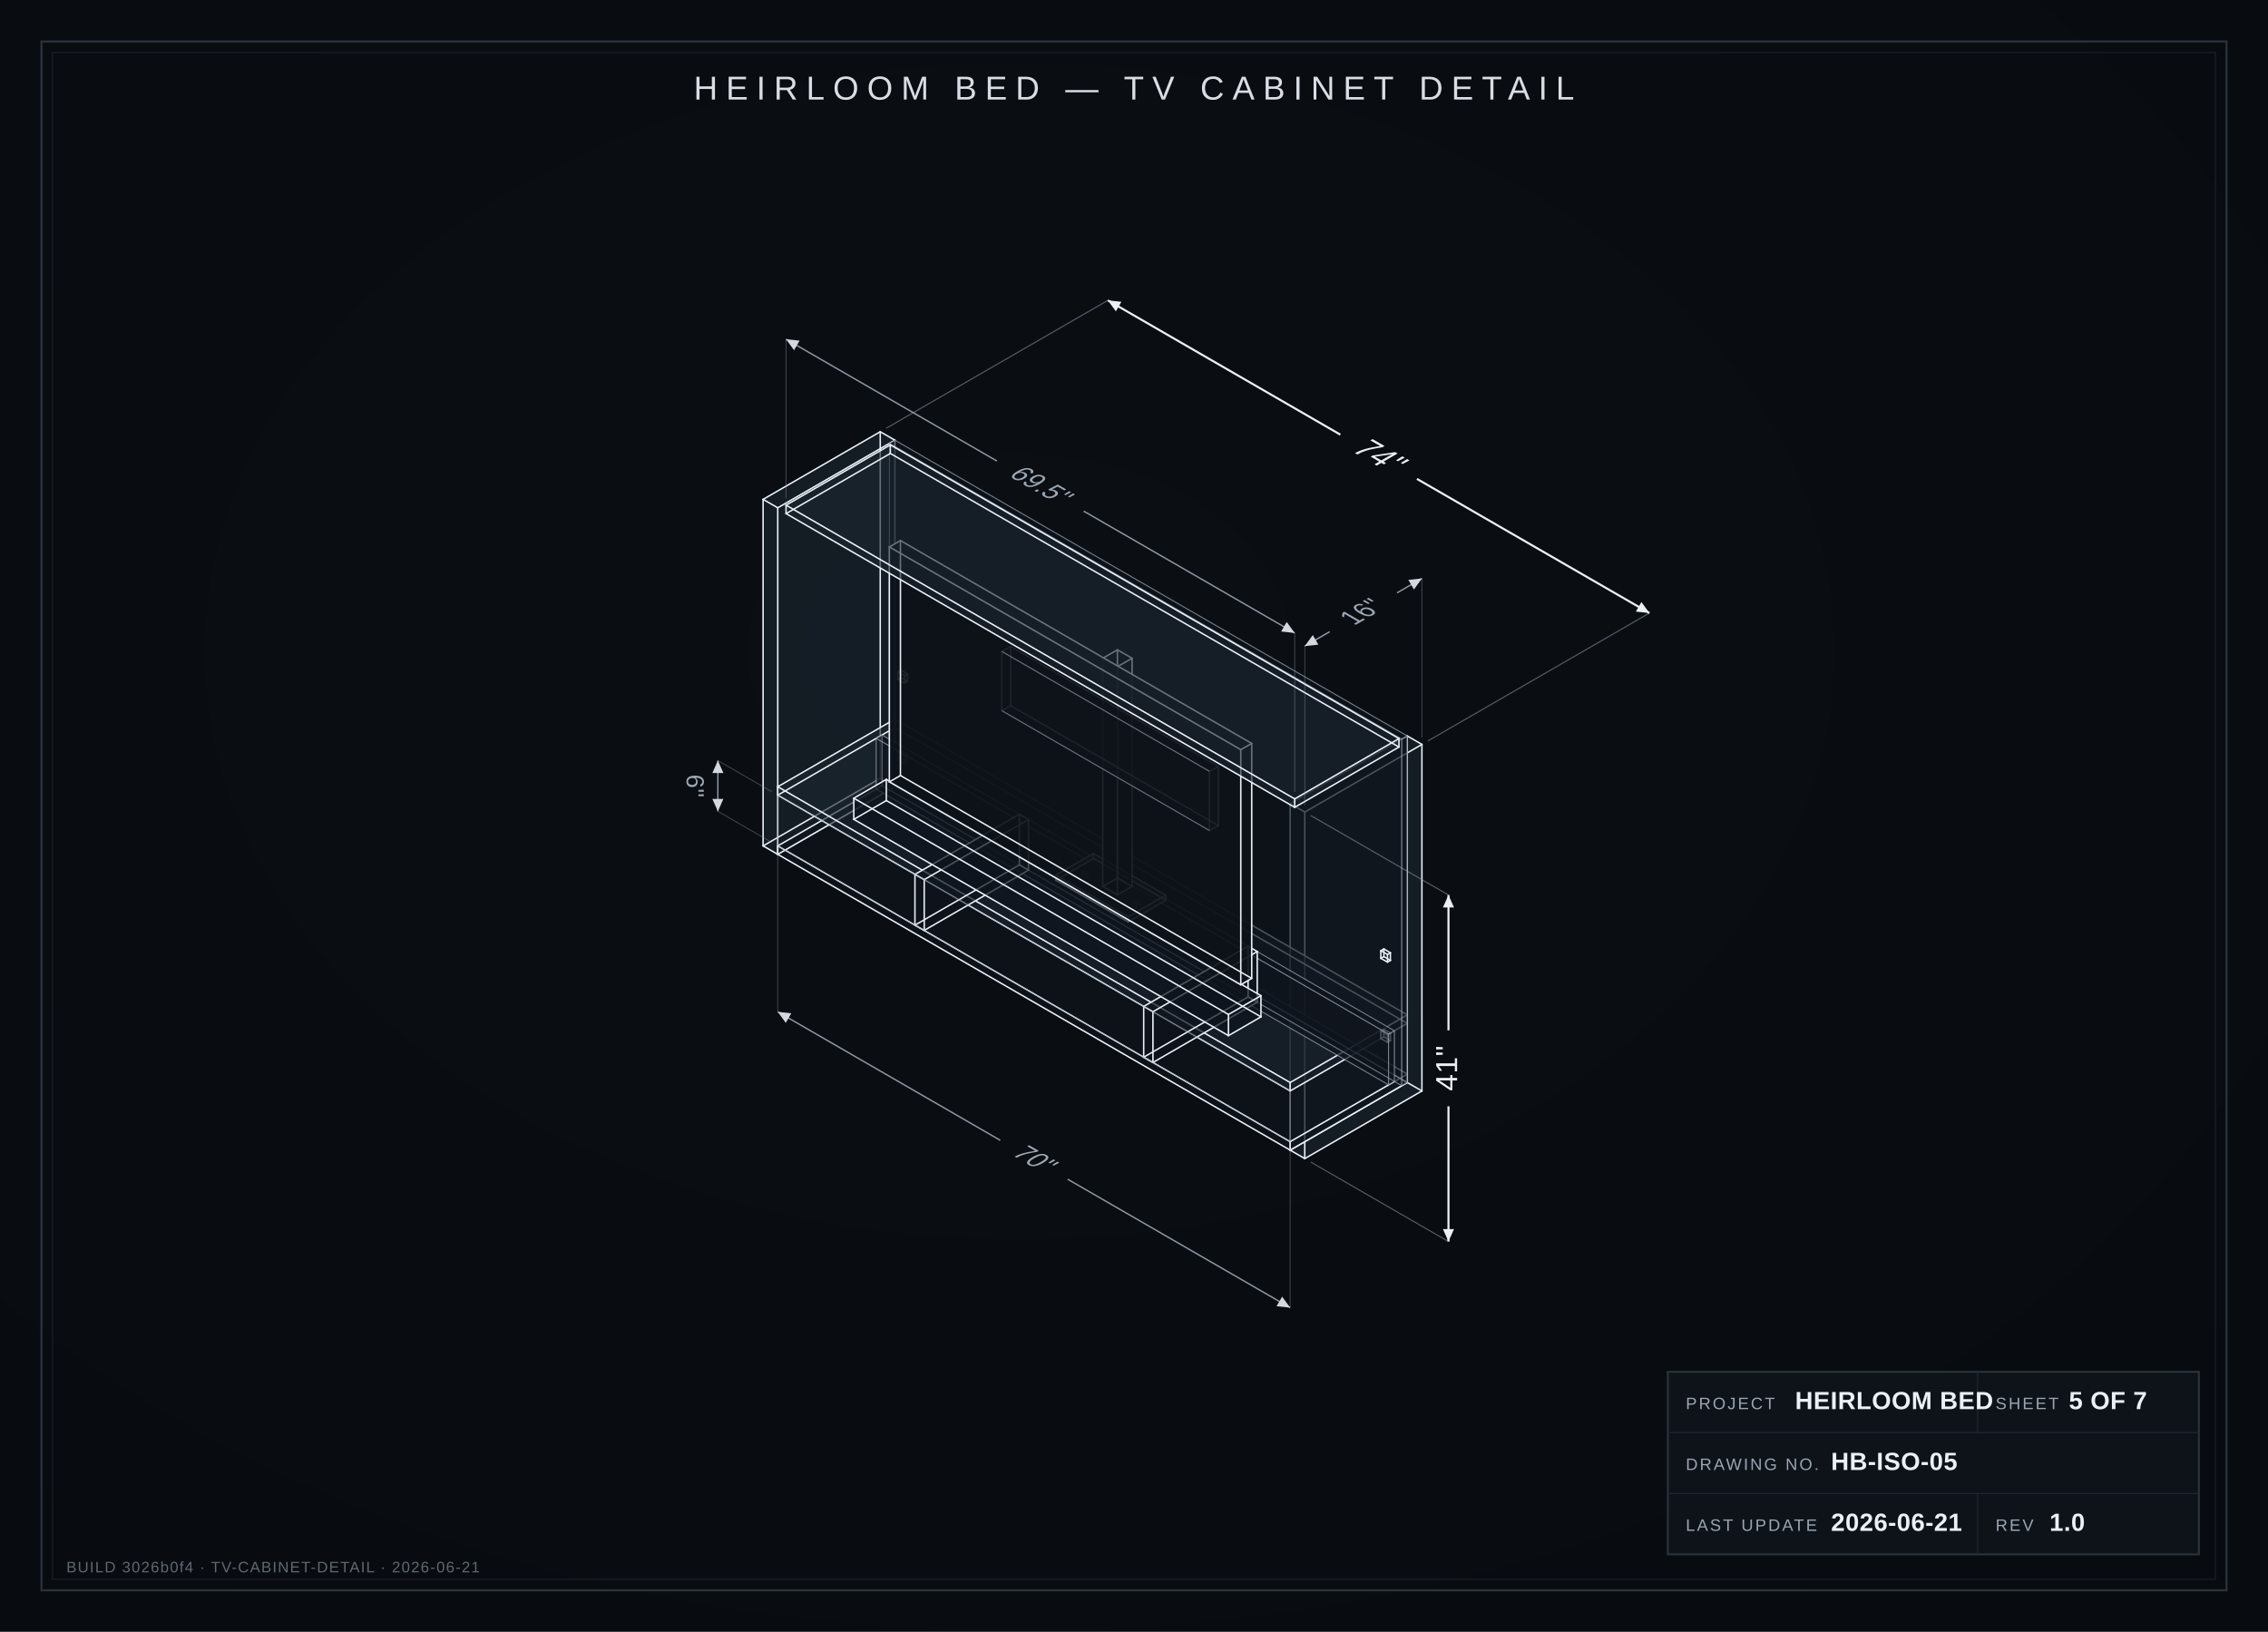
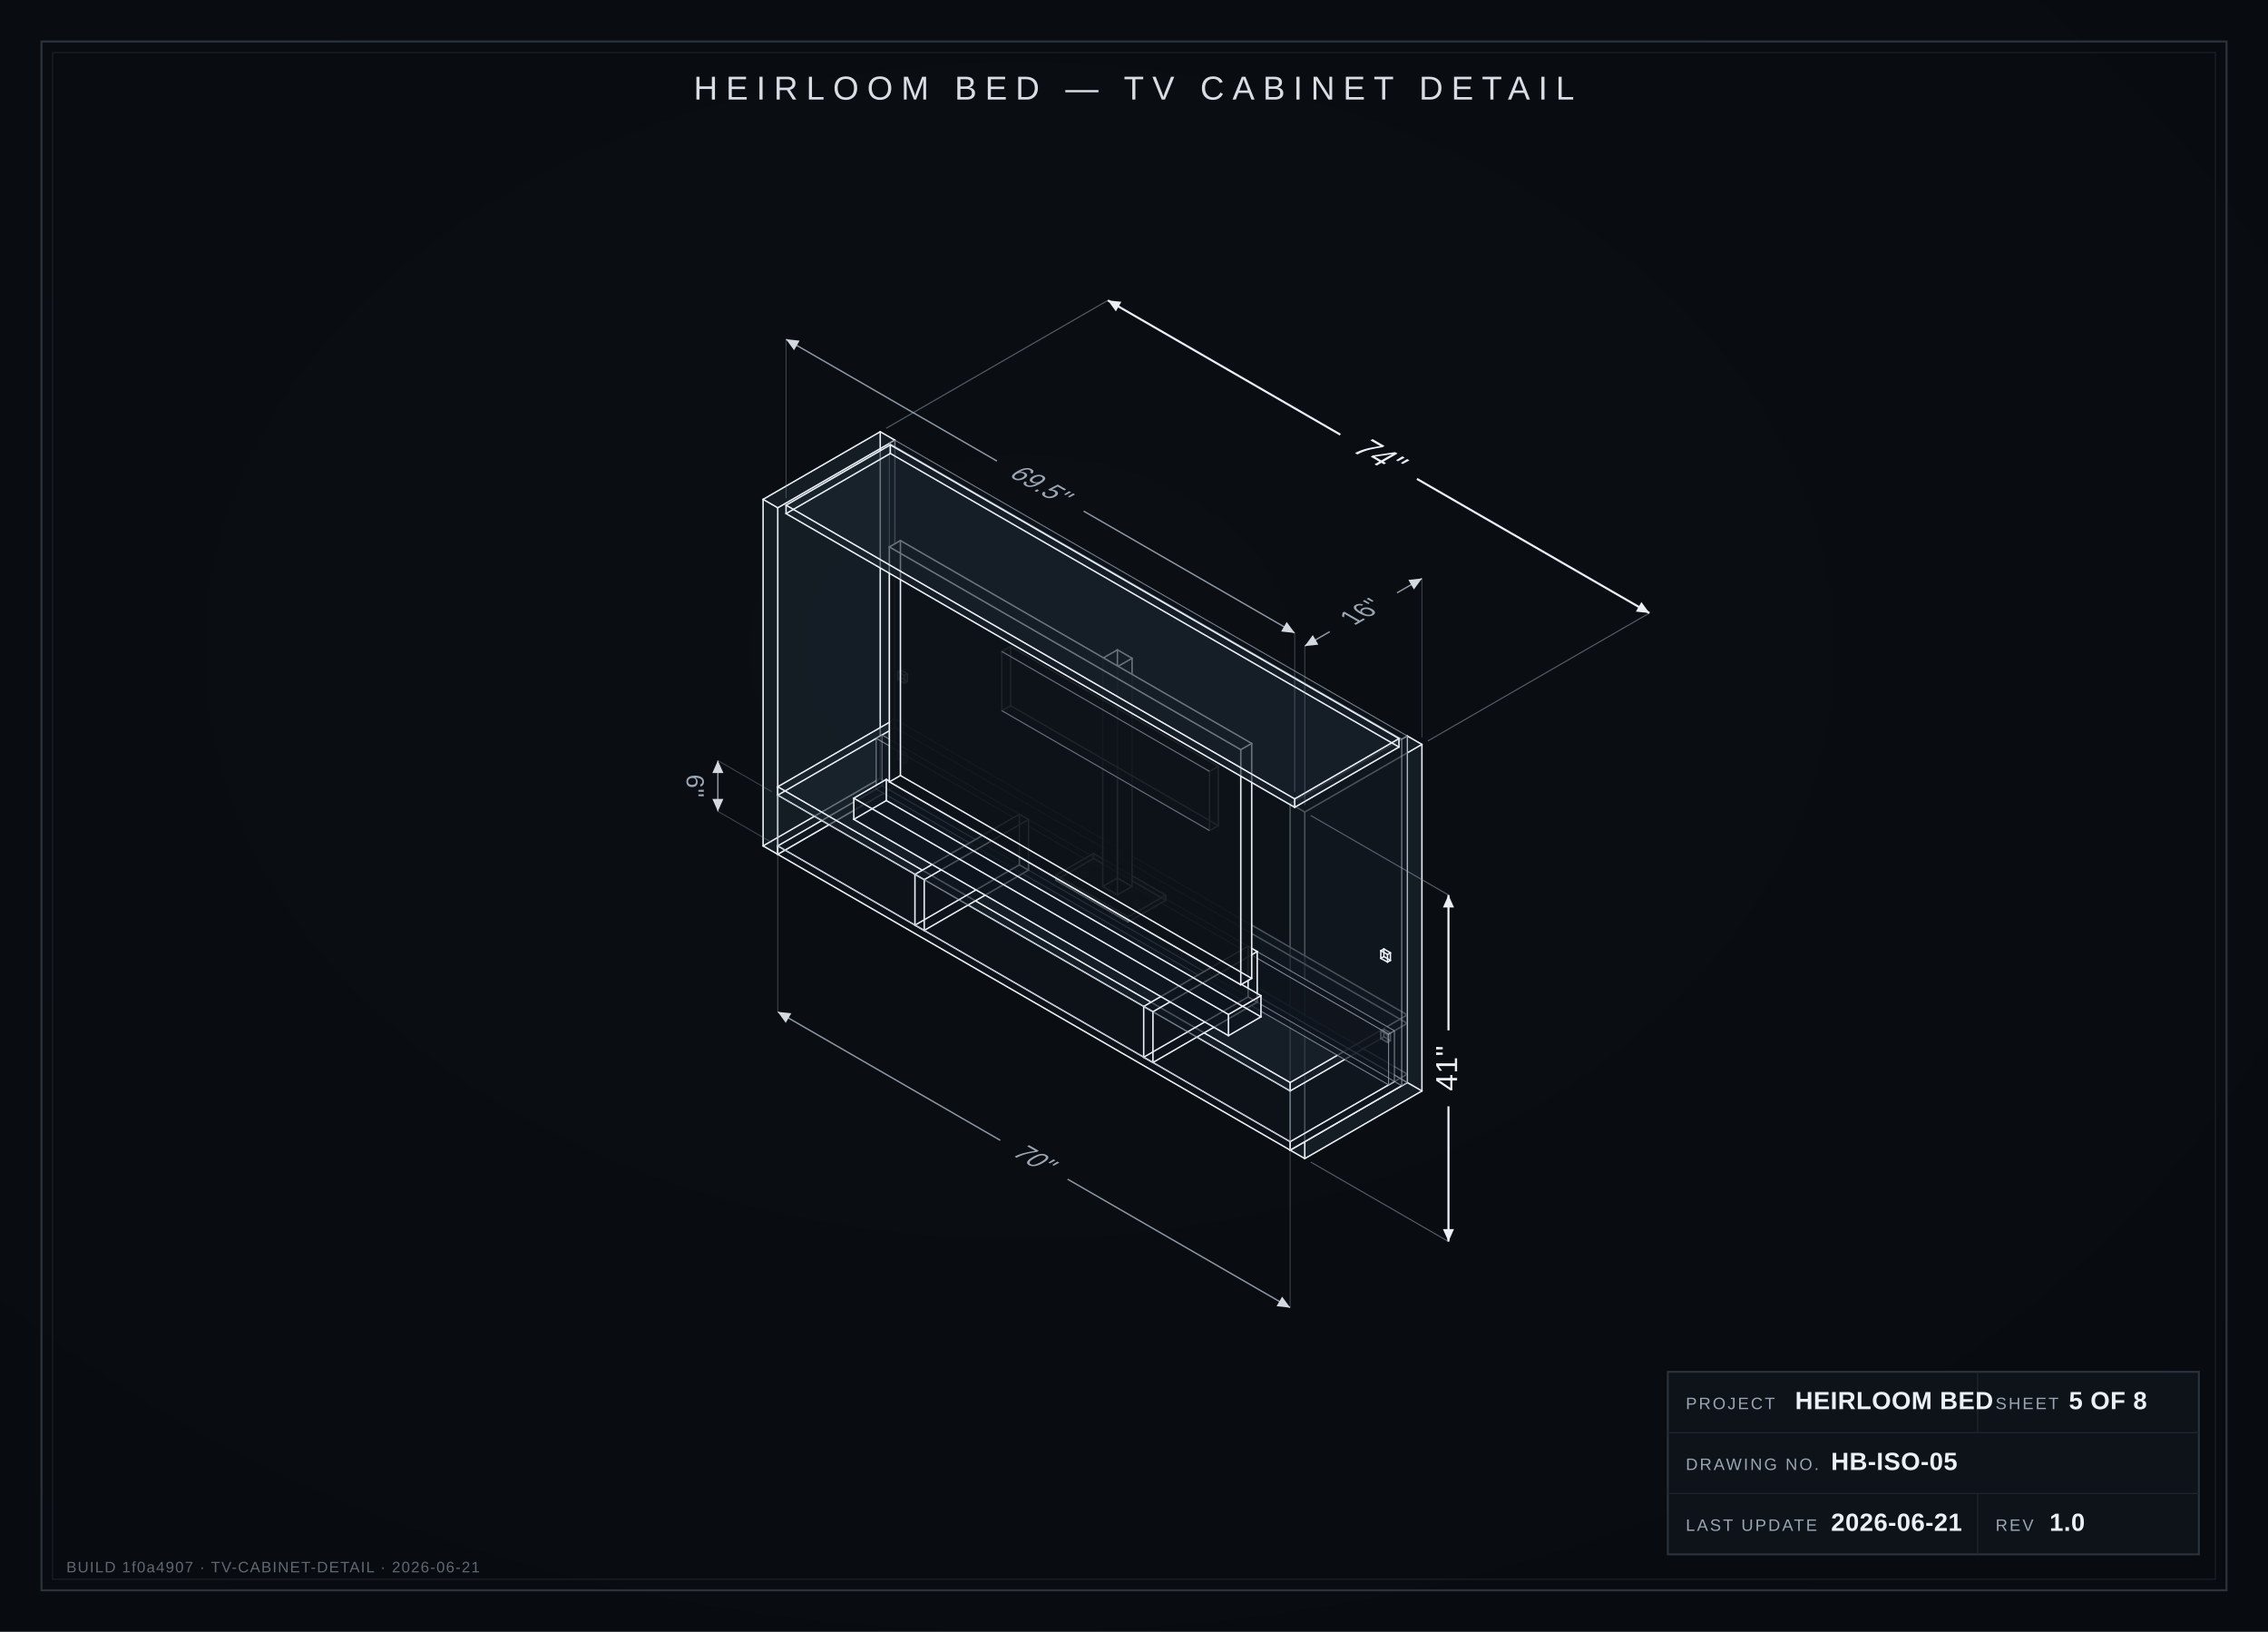
- <svg xmlns="http://www.w3.org/2000/svg" viewBox="0 0 1640 1180" data-bf-class="new-world-isometric" data-bf-sheet="tv-cabinet-detail">
+ <svg xmlns="http://www.w3.org/2000/svg" viewBox="0 0 1640 1180" data-bf-class="new-world-isometric" data-bf-sheet="tv-cabinet-detail" data-bf-view="iso-top">
  <defs>
    <radialGradient id="bg" cx="0.45" cy="0.4" r="0.95">
      <stop offset="0" stop-color="#0B0F14" />
      <stop offset="1" stop-color="#070A0F" />
    </radialGradient>
    <marker id="dimArrow" markerWidth="11" markerHeight="11" refX="9" refY="4" orient="auto-start-reverse" markerUnits="userSpaceOnUse">
      <path d="M0,0 L9,4 L0,8 Z" fill="#EAF0F6" />
    </marker>
    <style>
      .face   { fill:#1B2530; fill-opacity:0.62; stroke:#9AA6B4; stroke-width:0.5; stroke-opacity:0.5; stroke-linejoin:round; }
      .faceDk { fill:#0E141C; fill-opacity:0.72; stroke:#9AA6B4; stroke-width:0.5; stroke-opacity:0.4; stroke-linejoin:round; }
      .spk    { fill:#0E1218; fill-opacity:0.92; stroke:#9AA6B4; stroke-width:0.6; }
      .metal  { fill:none; stroke:#8B95A1; stroke-width:0.9; }
      .edge   { stroke:#EAF0F6;  stroke-width:1.05; fill:none; stroke-linecap:round; stroke-linejoin:round; }
      .edgeS  { stroke:#9AA6B4; stroke-width:0.7;  fill:none; opacity:0.6; }
      .edgeF  { stroke:#5A6675; stroke-width:0.55; fill:none; opacity:0.5; }
      .explode { stroke:#9AA6B4; stroke-width:0.7; fill:none; stroke-dasharray:2 6; stroke-linecap:round; opacity:0.55; }
      .ext      { stroke:#9AA6B4; stroke-width:0.8; opacity:0.5; }
      .extS     { stroke:#9AA6B4; stroke-width:0.7; opacity:0.35; }
      .dimline  { stroke:#EAF0F6; stroke-width:1.5; }
      .dimlineS { stroke:#9AA6B4; stroke-width:1.0; opacity:0.9; }
      .dimKnockout { fill:#070A0F; stroke:none; }
      /* dimension typography — the ONLY three sizes (07 §3B). The thin halo is ANTI-ALIAS support only, never
         line clearance: the dim line is broken around the number (or the number sits outside it), so no line
         ever runs beneath a glyph. */
      .dimtext { fill:#EAF0F6; font-family:"Helvetica Neue","Segoe UI",Arial,system-ui,sans-serif; letter-spacing:0.3px; paint-order:stroke; stroke:#070A0F; stroke-width:1.1px; }
      .dimP { font-size:22px; }
      .dimS { font-size:18px; fill:#9AA6B4; }
      .dimT { font-size:16px; fill:#9AA6B4; }
      .ttl   { fill:#EAF0F6;    font-family:"Helvetica Neue","Segoe UI",Arial,system-ui,sans-serif; }
      .tlab  { fill:#9AA6B4; font-family:"Helvetica Neue","Segoe UI",Arial,system-ui,sans-serif; font-size:12px; letter-spacing:1.4px; }
      .tval  { fill:#EAF0F6;    font-family:"Helvetica Neue","Segoe UI",Arial,system-ui,sans-serif; font-size:18px; letter-spacing:0.3px; font-weight:600; }
      .wm    { fill:#9AA6B4; font-family:"Helvetica Neue","Segoe UI",Arial,system-ui,sans-serif; font-size:11px; letter-spacing:0.8px; opacity:0.6; }
    </style>
  </defs>
  <rect x="0" y="0" width="1640" height="1180" fill="url(#bg)" />
  <rect x="30" y="30" width="1580" height="1120" fill="none" stroke="#2A323C" stroke-width="1.5" />
  <rect x="38" y="38" width="1564" height="1104" fill="none" stroke="#1A2029" stroke-width="0.8" />
  <g id="iso-model">
    <path d="M551.8,611.7 L562.4,617.8 L562.4,367.2 L551.8,361.1 Z" class="face" />
    <path d="M647.1,568.9 L562.4,617.8 L562.4,367.2 L647.1,318.3 Z" class="face" />
    <path d="M636.5,312.2 L647.1,318.3 L562.4,367.2 L551.8,361.1 Z" class="face" />
    <line x1="636.5" y1="562.8" x2="647.1" y2="568.9" class="edge" />
    <line x1="647.1" y1="568.9" x2="647.1" y2="318.3" class="edge" />
    <line x1="647.1" y1="318.3" x2="636.5" y2="312.2" class="edge" />
    <line x1="636.5" y1="312.2" x2="636.5" y2="562.8" class="edge" />
    <line x1="551.8" y1="611.7" x2="562.4" y2="617.8" class="edge" />
    <line x1="562.4" y1="617.8" x2="562.4" y2="367.2" class="edge" />
    <line x1="562.4" y1="367.2" x2="551.8" y2="361.1" class="edge" />
    <line x1="551.8" y1="361.1" x2="551.8" y2="611.7" class="edge" />
    <line x1="636.5" y1="562.8" x2="551.8" y2="611.7" class="edge" />
    <line x1="647.1" y1="568.9" x2="562.4" y2="617.8" class="edge" />
    <line x1="647.1" y1="318.3" x2="562.4" y2="367.2" class="edge" />
    <line x1="636.5" y1="312.2" x2="551.8" y2="361.1" class="edge" />
    <path d="M932.9,831.7 L943.5,837.8 L943.5,587.2 L932.9,581.1 Z" class="face" />
    <path d="M1028.2,788.9 L943.5,837.8 L943.5,587.2 L1028.2,538.3 Z" class="face" />
    <path d="M1017.6,532.2 L1028.2,538.3 L943.5,587.2 L932.9,581.1 Z" class="face" />
    <line x1="1017.6" y1="782.8" x2="1028.2" y2="788.9" class="edge" />
    <line x1="1028.2" y1="788.9" x2="1028.2" y2="538.3" class="edge" />
    <line x1="1028.2" y1="538.3" x2="1017.6" y2="532.2" class="edge" />
    <line x1="1017.6" y1="532.2" x2="1017.6" y2="782.8" class="edge" />
    <line x1="932.9" y1="831.7" x2="943.5" y2="837.8" class="edge" />
    <line x1="943.5" y1="837.8" x2="943.5" y2="587.2" class="edge" />
    <line x1="943.5" y1="587.2" x2="932.9" y2="581.1" class="edge" />
    <line x1="932.9" y1="581.1" x2="932.9" y2="831.7" class="edge" />
    <line x1="1017.6" y1="782.8" x2="932.9" y2="831.7" class="edge" />
    <line x1="1028.2" y1="788.9" x2="943.5" y2="837.8" class="edge" />
    <line x1="1028.2" y1="538.3" x2="943.5" y2="587.2" class="edge" />
    <line x1="1017.6" y1="532.2" x2="932.9" y2="581.1" class="edge" />
    <path d="M562.4,617.8 L932.9,831.7 L932.9,825.6 L562.4,611.7 Z" class="faceDk" />
    <path d="M1017.6,782.8 L932.9,831.7 L932.9,825.6 L1017.6,776.7 Z" class="faceDk" />
    <path d="M647.1,562.8 L1017.6,776.7 L932.9,825.6 L562.4,611.7 Z" class="faceDk" />
    <line x1="647.1" y1="568.9" x2="1017.6" y2="782.8" class="edge" />
    <line x1="1017.6" y1="782.8" x2="1017.6" y2="776.7" class="edge" />
    <line x1="1017.6" y1="776.7" x2="647.1" y2="562.8" class="edge" />
    <line x1="647.1" y1="562.8" x2="647.1" y2="568.9" class="edge" />
    <line x1="562.4" y1="617.8" x2="932.9" y2="831.7" class="edge" />
    <line x1="932.9" y1="831.7" x2="932.9" y2="825.6" class="edge" />
    <line x1="932.9" y1="825.6" x2="562.4" y2="611.7" class="edge" />
    <line x1="562.4" y1="611.7" x2="562.4" y2="617.8" class="edge" />
    <line x1="647.1" y1="568.9" x2="562.4" y2="617.8" class="edge" />
    <line x1="1017.6" y1="782.8" x2="932.9" y2="831.7" class="edge" />
    <line x1="1017.6" y1="776.7" x2="932.9" y2="825.6" class="edge" />
    <line x1="647.1" y1="562.8" x2="562.4" y2="611.7" class="edge" />
    <path d="M562.4,575 L932.9,788.9 L932.9,782.8 L562.4,568.9 Z" class="face" />
    <path d="M1017.6,740 L932.9,788.9 L932.9,782.8 L1017.6,733.9 Z" class="face" />
    <path d="M647.1,520 L1017.6,733.9 L932.9,782.8 L562.4,568.9 Z" class="face" />
    <line x1="647.1" y1="526.1" x2="1017.6" y2="740" class="edge" />
    <line x1="1017.6" y1="740" x2="1017.6" y2="733.9" class="edge" />
    <line x1="1017.6" y1="733.9" x2="647.1" y2="520" class="edge" />
    <line x1="647.1" y1="520" x2="647.1" y2="526.1" class="edge" />
    <line x1="562.4" y1="575" x2="932.9" y2="788.9" class="edge" />
    <line x1="932.9" y1="788.9" x2="932.9" y2="782.8" class="edge" />
    <line x1="932.9" y1="782.8" x2="562.4" y2="568.9" class="edge" />
    <line x1="562.4" y1="568.9" x2="562.4" y2="575" class="edge" />
    <line x1="647.1" y1="526.1" x2="562.4" y2="575" class="edge" />
    <line x1="1017.6" y1="740" x2="932.9" y2="788.9" class="edge" />
    <line x1="1017.6" y1="733.9" x2="932.9" y2="782.8" class="edge" />
    <line x1="647.1" y1="520" x2="562.4" y2="568.9" class="edge" />
    <path d="M643.1,571.2 L1013.6,785.1 L1013.6,534.5 L643.1,320.6 Z" class="faceDk" />
    <path d="M1017.6,782.8 L1013.6,785.1 L1013.6,534.5 L1017.6,532.2 Z" class="faceDk" />
    <path d="M647.1,318.3 L1017.6,532.2 L1013.6,534.5 L643.1,320.6 Z" class="faceDk" />
    <line x1="647.1" y1="568.9" x2="1017.6" y2="782.8" class="edgeS" />
    <line x1="1017.6" y1="782.8" x2="1017.6" y2="532.2" class="edgeS" />
    <line x1="1017.6" y1="532.2" x2="647.1" y2="318.3" class="edgeS" />
    <line x1="647.1" y1="318.3" x2="647.1" y2="568.9" class="edgeS" />
    <line x1="643.1" y1="571.2" x2="1013.6" y2="785.1" class="edgeS" />
    <line x1="1013.6" y1="785.1" x2="1013.6" y2="534.5" class="edgeS" />
    <line x1="1013.6" y1="534.5" x2="643.1" y2="320.6" class="edgeS" />
    <line x1="643.1" y1="320.6" x2="643.1" y2="571.2" class="edgeS" />
    <line x1="647.1" y1="568.9" x2="643.1" y2="571.2" class="edgeS" />
    <line x1="1017.6" y1="782.8" x2="1013.6" y2="785.1" class="edgeS" />
    <line x1="1017.6" y1="532.2" x2="1013.6" y2="534.5" class="edgeS" />
    <line x1="647.1" y1="318.3" x2="643.1" y2="320.6" class="edgeS" />
    <path d="M649.2,549.3 L654,552.1 L654,546.6 L649.2,543.8 Z" class="faceDk" />
    <path d="M656.1,550.9 L654,552.1 L654,546.6 L656.1,545.4 Z" class="faceDk" />
    <path d="M651.3,542.6 L656.1,545.4 L654,546.6 L649.2,543.8 Z" class="faceDk" />
    <line x1="651.3" y1="548.1" x2="656.1" y2="550.9" class="edge" />
    <line x1="656.1" y1="550.9" x2="656.1" y2="545.4" class="edge" />
    <line x1="656.1" y1="545.4" x2="651.3" y2="542.6" class="edge" />
    <line x1="651.3" y1="542.6" x2="651.3" y2="548.1" class="edge" />
    <line x1="649.2" y1="549.3" x2="654" y2="552.1" class="edge" />
    <line x1="654" y1="552.1" x2="654" y2="546.6" class="edge" />
    <line x1="654" y1="546.6" x2="649.2" y2="543.8" class="edge" />
    <line x1="649.2" y1="543.8" x2="649.2" y2="549.3" class="edge" />
    <line x1="651.3" y1="548.1" x2="649.2" y2="549.3" class="edge" />
    <line x1="656.1" y1="550.9" x2="654" y2="552.1" class="edge" />
    <line x1="656.1" y1="545.4" x2="654" y2="546.6" class="edge" />
    <line x1="651.3" y1="542.6" x2="649.2" y2="543.8" class="edge" />
    <path d="M649.2,491.3 L654,494 L654,488.5 L649.2,485.8 Z" class="faceDk" />
    <path d="M656.1,492.8 L654,494 L654,488.5 L656.1,487.3 Z" class="faceDk" />
    <path d="M651.3,484.5 L656.1,487.3 L654,488.5 L649.2,485.8 Z" class="faceDk" />
    <line x1="651.3" y1="490" x2="656.1" y2="492.8" class="edge" />
    <line x1="656.1" y1="492.8" x2="656.1" y2="487.3" class="edge" />
    <line x1="656.1" y1="487.3" x2="651.3" y2="484.5" class="edge" />
    <line x1="651.3" y1="484.5" x2="651.3" y2="490" class="edge" />
    <line x1="649.2" y1="491.3" x2="654" y2="494" class="edge" />
    <line x1="654" y1="494" x2="654" y2="488.5" class="edge" />
    <line x1="654" y1="488.5" x2="649.2" y2="485.8" class="edge" />
    <line x1="649.2" y1="485.8" x2="649.2" y2="491.3" class="edge" />
    <line x1="651.3" y1="490" x2="649.2" y2="491.3" class="edge" />
    <line x1="656.1" y1="492.8" x2="654" y2="494" class="edge" />
    <line x1="656.1" y1="487.3" x2="654" y2="488.5" class="edge" />
    <line x1="651.3" y1="484.5" x2="649.2" y2="485.8" class="edge" />
    <path d="M998.5,751 L1003.3,753.8 L1003.3,748.3 L998.5,745.5 Z" class="faceDk" />
    <path d="M1005.4,752.5 L1003.3,753.8 L1003.3,748.3 L1005.4,747 Z" class="faceDk" />
    <path d="M1000.7,744.3 L1005.4,747 L1003.3,748.3 L998.5,745.5 Z" class="faceDk" />
    <line x1="1000.7" y1="749.8" x2="1005.4" y2="752.5" class="edge" />
    <line x1="1005.4" y1="752.5" x2="1005.4" y2="747" class="edge" />
    <line x1="1005.4" y1="747" x2="1000.7" y2="744.3" class="edge" />
    <line x1="1000.7" y1="744.3" x2="1000.7" y2="749.8" class="edge" />
    <line x1="998.5" y1="751" x2="1003.3" y2="753.8" class="edge" />
    <line x1="1003.3" y1="753.8" x2="1003.3" y2="748.3" class="edge" />
    <line x1="1003.3" y1="748.3" x2="998.5" y2="745.5" class="edge" />
    <line x1="998.5" y1="745.5" x2="998.5" y2="751" class="edge" />
    <line x1="1000.7" y1="749.8" x2="998.5" y2="751" class="edge" />
    <line x1="1005.4" y1="752.5" x2="1003.3" y2="753.8" class="edge" />
    <line x1="1005.4" y1="747" x2="1003.3" y2="748.3" class="edge" />
    <line x1="1000.7" y1="744.3" x2="998.5" y2="745.5" class="edge" />
    <path d="M998.5,693 L1003.3,695.7 L1003.3,690.2 L998.5,687.5 Z" class="faceDk" />
    <path d="M1005.4,694.5 L1003.3,695.7 L1003.3,690.2 L1005.4,689 Z" class="faceDk" />
    <path d="M1000.7,686.2 L1005.4,689 L1003.3,690.2 L998.5,687.5 Z" class="faceDk" />
    <line x1="1000.7" y1="691.7" x2="1005.4" y2="694.5" class="edge" />
    <line x1="1005.4" y1="694.5" x2="1005.4" y2="689" class="edge" />
    <line x1="1005.4" y1="689" x2="1000.7" y2="686.2" class="edge" />
    <line x1="1000.7" y1="686.2" x2="1000.7" y2="691.7" class="edge" />
    <line x1="998.5" y1="693" x2="1003.3" y2="695.7" class="edge" />
    <line x1="1003.3" y1="695.7" x2="1003.3" y2="690.2" class="edge" />
    <line x1="1003.3" y1="690.2" x2="998.5" y2="687.5" class="edge" />
    <line x1="998.5" y1="687.5" x2="998.5" y2="693" class="edge" />
    <line x1="1000.7" y1="691.7" x2="998.5" y2="693" class="edge" />
    <line x1="1005.4" y1="694.5" x2="1003.3" y2="695.7" class="edge" />
    <line x1="1005.4" y1="689" x2="1003.3" y2="690.2" class="edge" />
    <line x1="1000.7" y1="686.2" x2="998.5" y2="687.5" class="edge" />
    <path d="M824,662.3 L828.5,664.9 L828.5,659.7 L824,657.1 Z" class="faceDk" />
    <path d="M830.6,663.7 L828.5,664.9 L828.5,659.7 L830.6,658.5 Z" class="faceDk" />
    <path d="M826.1,655.9 L830.6,658.5 L828.5,659.7 L824,657.1 Z" class="faceDk" />
    <line x1="826.1" y1="661.1" x2="830.6" y2="663.7" class="edgeS" />
    <line x1="830.6" y1="663.7" x2="830.6" y2="658.5" class="edgeS" />
    <line x1="830.6" y1="658.5" x2="826.1" y2="655.9" class="edgeS" />
    <line x1="826.1" y1="655.9" x2="826.1" y2="661.1" class="edgeS" />
    <line x1="824" y1="662.3" x2="828.5" y2="664.9" class="edgeS" />
    <line x1="828.5" y1="664.9" x2="828.5" y2="659.7" class="edgeS" />
    <line x1="828.5" y1="659.7" x2="824" y2="657.1" class="edgeS" />
    <line x1="824" y1="657.1" x2="824" y2="662.3" class="edgeS" />
    <line x1="826.1" y1="661.1" x2="824" y2="662.3" class="edgeS" />
    <line x1="830.6" y1="663.7" x2="828.5" y2="664.9" class="edgeS" />
    <line x1="830.6" y1="658.5" x2="828.5" y2="659.7" class="edgeS" />
    <line x1="826.1" y1="655.9" x2="824" y2="657.1" class="edgeS" />
    <path d="M633.6,570.6 L1004.1,784.5 L1004.1,747.8 L633.6,533.9 Z" class="faceDk" />
    <path d="M1008.3,782 L1004.1,784.5 L1004.1,747.8 L1008.3,745.4 Z" class="faceDk" />
    <path d="M637.8,531.5 L1008.3,745.4 L1004.1,747.8 L633.6,533.9 Z" class="faceDk" />
    <line x1="637.8" y1="568.1" x2="1008.3" y2="782" class="edgeS" />
    <line x1="1008.3" y1="782" x2="1008.3" y2="745.4" class="edgeS" />
    <line x1="1008.3" y1="745.4" x2="637.8" y2="531.5" class="edgeS" />
    <line x1="637.8" y1="531.5" x2="637.8" y2="568.1" class="edgeS" />
    <line x1="633.6" y1="570.6" x2="1004.1" y2="784.5" class="edgeS" />
    <line x1="1004.1" y1="784.5" x2="1004.1" y2="747.8" class="edgeS" />
    <line x1="1004.1" y1="747.8" x2="633.6" y2="533.9" class="edgeS" />
    <line x1="633.6" y1="533.9" x2="633.6" y2="570.6" class="edgeS" />
    <line x1="637.8" y1="568.1" x2="633.6" y2="570.6" class="edgeS" />
    <line x1="1008.3" y1="782" x2="1004.1" y2="784.5" class="edgeS" />
    <line x1="1008.3" y1="745.4" x2="1004.1" y2="747.8" class="edgeS" />
    <line x1="637.8" y1="531.5" x2="633.6" y2="533.9" class="edgeS" />
    <path d="M661.6,669 L668.3,672.8 L668.3,636.1 L661.6,632.3 Z" class="faceDk" />
    <path d="M743.7,629.2 L668.3,672.8 L668.3,636.1 L743.7,592.6 Z" class="faceDk" />
    <path d="M737.1,588.8 L743.7,592.6 L668.3,636.1 L661.6,632.3 Z" class="faceDk" />
    <line x1="737.1" y1="625.4" x2="743.7" y2="629.2" class="edge" />
    <line x1="743.7" y1="629.2" x2="743.7" y2="592.6" class="edge" />
    <line x1="743.7" y1="592.6" x2="737.1" y2="588.8" class="edge" />
    <line x1="737.1" y1="588.8" x2="737.1" y2="625.4" class="edge" />
    <line x1="661.6" y1="669" x2="668.3" y2="672.8" class="edge" />
    <line x1="668.3" y1="672.8" x2="668.3" y2="636.1" class="edge" />
    <line x1="668.3" y1="636.1" x2="661.6" y2="632.3" class="edge" />
    <line x1="661.6" y1="632.3" x2="661.6" y2="669" class="edge" />
    <line x1="737.1" y1="625.4" x2="661.6" y2="669" class="edge" />
    <line x1="743.7" y1="629.2" x2="668.3" y2="672.8" class="edge" />
    <line x1="743.7" y1="592.6" x2="668.3" y2="636.1" class="edge" />
    <line x1="737.1" y1="588.8" x2="661.6" y2="632.3" class="edge" />
    <path d="M827,764.5 L833.7,768.3 L833.7,731.6 L827,727.8 Z" class="faceDk" />
    <path d="M909.1,724.7 L833.7,768.3 L833.7,731.6 L909.1,688.1 Z" class="faceDk" />
    <path d="M902.5,684.2 L909.1,688.1 L833.7,731.6 L827,727.8 Z" class="faceDk" />
    <line x1="902.5" y1="720.9" x2="909.1" y2="724.7" class="edge" />
    <line x1="909.1" y1="724.7" x2="909.1" y2="688.1" class="edge" />
    <line x1="909.1" y1="688.1" x2="902.5" y2="684.2" class="edge" />
    <line x1="902.5" y1="684.2" x2="902.5" y2="720.9" class="edge" />
    <line x1="827" y1="764.5" x2="833.7" y2="768.3" class="edge" />
    <line x1="833.7" y1="768.3" x2="833.7" y2="731.6" class="edge" />
    <line x1="833.7" y1="731.6" x2="827" y2="727.8" class="edge" />
    <line x1="827" y1="727.8" x2="827" y2="764.5" class="edge" />
    <line x1="902.5" y1="720.9" x2="827" y2="764.5" class="edge" />
    <line x1="909.1" y1="724.7" x2="833.7" y2="768.3" class="edge" />
    <line x1="909.1" y1="688.1" x2="833.7" y2="731.6" class="edge" />
    <line x1="902.5" y1="684.2" x2="827" y2="727.8" class="edge" />
    <path d="M763.5,636.5 L815.8,666.7 L815.8,663 L763.5,632.8 Z" class="face" />
    <path d="M842.9,651 L815.8,666.7 L815.8,663 L842.9,647.3 Z" class="face" />
    <path d="M790.7,617.2 L842.9,647.3 L815.8,663 L763.5,632.8 Z" class="face" />
    <line x1="790.7" y1="620.8" x2="842.9" y2="651" class="edge" />
    <line x1="842.9" y1="651" x2="842.9" y2="647.3" class="edge" />
    <line x1="842.9" y1="647.3" x2="790.7" y2="617.2" class="edge" />
    <line x1="790.7" y1="617.2" x2="790.7" y2="620.8" class="edge" />
    <line x1="763.5" y1="636.5" x2="815.8" y2="666.7" class="edge" />
    <line x1="815.8" y1="666.7" x2="815.8" y2="663" class="edge" />
    <line x1="815.8" y1="663" x2="763.5" y2="632.8" class="edge" />
    <line x1="763.5" y1="632.8" x2="763.5" y2="636.5" class="edge" />
    <line x1="790.7" y1="620.8" x2="763.5" y2="636.5" class="edge" />
    <line x1="842.9" y1="651" x2="815.8" y2="666.7" class="edge" />
    <line x1="842.9" y1="647.3" x2="815.8" y2="663" class="edge" />
    <line x1="790.7" y1="617.2" x2="763.5" y2="632.8" class="edge" />
    <path d="M782.1,633.4 L784.4,634.7 L784.4,632 L782.1,630.6 Z" class="faceDk" />
    <path d="M786.8,633.4 L784.4,634.7 L784.4,632 L786.8,630.6 Z" class="faceDk" />
    <path d="M784.4,629.2 L786.8,630.6 L784.4,632 L782.1,630.6 Z" class="faceDk" />
    <line x1="784.4" y1="632" x2="786.8" y2="633.4" class="edgeF" />
    <line x1="786.8" y1="633.4" x2="786.8" y2="630.6" class="edgeF" />
    <line x1="786.8" y1="630.6" x2="784.4" y2="629.2" class="edgeF" />
    <line x1="784.4" y1="629.2" x2="784.4" y2="632" class="edgeF" />
    <line x1="782.1" y1="633.4" x2="784.4" y2="634.7" class="edgeF" />
    <line x1="784.4" y1="634.7" x2="784.4" y2="632" class="edgeF" />
    <line x1="784.4" y1="632" x2="782.1" y2="630.6" class="edgeF" />
    <line x1="782.1" y1="630.6" x2="782.1" y2="633.4" class="edgeF" />
    <line x1="784.4" y1="632" x2="782.1" y2="633.4" class="edgeF" />
    <line x1="786.8" y1="633.4" x2="784.4" y2="634.7" class="edgeF" />
    <line x1="786.8" y1="630.6" x2="784.4" y2="632" class="edgeF" />
    <line x1="784.4" y1="629.2" x2="782.1" y2="630.6" class="edgeF" />
    <path d="M819.6,655.1 L822,656.4 L822,653.7 L819.6,652.3 Z" class="faceDk" />
    <path d="M824.4,655.1 L822,656.4 L822,653.7 L824.4,652.3 Z" class="faceDk" />
    <path d="M822,650.9 L824.4,652.3 L822,653.7 L819.6,652.3 Z" class="faceDk" />
    <line x1="822" y1="653.7" x2="824.4" y2="655.1" class="edgeF" />
    <line x1="824.4" y1="655.1" x2="824.4" y2="652.3" class="edgeF" />
    <line x1="824.4" y1="652.3" x2="822" y2="650.9" class="edgeF" />
    <line x1="822" y1="650.9" x2="822" y2="653.7" class="edgeF" />
    <line x1="819.6" y1="655.1" x2="822" y2="656.4" class="edgeF" />
    <line x1="822" y1="656.4" x2="822" y2="653.7" class="edgeF" />
    <line x1="822" y1="653.7" x2="819.6" y2="652.3" class="edgeF" />
    <line x1="819.6" y1="652.3" x2="819.6" y2="655.1" class="edgeF" />
    <line x1="822" y1="653.7" x2="819.6" y2="655.1" class="edgeF" />
    <line x1="824.4" y1="655.1" x2="822" y2="656.4" class="edgeF" />
    <line x1="824.4" y1="652.3" x2="822" y2="653.7" class="edgeF" />
    <line x1="822" y1="650.9" x2="819.6" y2="652.3" class="edgeF" />
    <path d="M797.4,641 L808,647.1 L808,482.1 L797.4,476 Z" class="faceDk" />
    <path d="M818.6,641 L808,647.1 L808,482.1 L818.6,476 Z" class="faceDk" />
    <path d="M808,469.9 L818.6,476 L808,482.1 L797.4,476 Z" class="faceDk" />
    <line x1="808" y1="634.9" x2="818.6" y2="641" class="edge" />
    <line x1="818.6" y1="641" x2="818.6" y2="476" class="edge" />
    <line x1="818.6" y1="476" x2="808" y2="469.9" class="edge" />
    <line x1="808" y1="469.9" x2="808" y2="634.9" class="edge" />
    <line x1="797.4" y1="641" x2="808" y2="647.1" class="edge" />
    <line x1="808" y1="647.1" x2="808" y2="482.1" class="edge" />
    <line x1="808" y1="482.1" x2="797.4" y2="476" class="edge" />
    <line x1="797.4" y1="476" x2="797.4" y2="641" class="edge" />
    <line x1="808" y1="634.9" x2="797.4" y2="641" class="edge" />
    <line x1="818.6" y1="641" x2="808" y2="647.1" class="edge" />
    <line x1="818.6" y1="476" x2="808" y2="482.1" class="edge" />
    <line x1="808" y1="469.9" x2="797.4" y2="476" class="edge" />
    <path d="M724.4,513.9 L874.6,600.6 L874.6,557.8 L724.4,471.1 Z" class="face" />
    <path d="M881,597 L874.6,600.6 L874.6,557.8 L881,554.2 Z" class="face" />
    <path d="M730.8,467.5 L881,554.2 L874.6,557.8 L724.4,471.1 Z" class="face" />
    <line x1="730.8" y1="510.3" x2="881" y2="597" class="edge" />
    <line x1="881" y1="597" x2="881" y2="554.2" class="edge" />
    <line x1="881" y1="554.2" x2="730.8" y2="467.5" class="edge" />
    <line x1="730.8" y1="467.5" x2="730.8" y2="510.3" class="edge" />
    <line x1="724.4" y1="513.9" x2="874.6" y2="600.6" class="edge" />
    <line x1="874.6" y1="600.6" x2="874.6" y2="557.8" class="edge" />
    <line x1="874.6" y1="557.8" x2="724.4" y2="471.1" class="edge" />
    <line x1="724.4" y1="471.1" x2="724.4" y2="513.9" class="edge" />
    <line x1="730.8" y1="510.3" x2="724.4" y2="513.9" class="edge" />
    <line x1="881" y1="597" x2="874.6" y2="600.6" class="edge" />
    <line x1="881" y1="554.2" x2="874.6" y2="557.8" class="edge" />
    <line x1="730.8" y1="467.5" x2="724.4" y2="471.1" class="edge" />
    <path d="M617.4,592.5 L888.3,748.9 L888.3,733.6 L617.4,577.2 Z" class="faceDk" />
    <path d="M911.8,735.3 L888.3,748.9 L888.3,733.6 L911.8,720 Z" class="faceDk" />
    <path d="M640.9,563.6 L911.8,720 L888.3,733.6 L617.4,577.2 Z" class="faceDk" />
    <line x1="640.9" y1="578.9" x2="911.8" y2="735.3" class="edge" />
    <line x1="911.8" y1="735.3" x2="911.8" y2="720" class="edge" />
    <line x1="911.8" y1="720" x2="640.9" y2="563.6" class="edge" />
    <line x1="640.9" y1="563.6" x2="640.9" y2="578.9" class="edge" />
    <line x1="617.4" y1="592.5" x2="888.3" y2="748.9" class="edge" />
    <line x1="888.3" y1="748.9" x2="888.3" y2="733.6" class="edge" />
    <line x1="888.3" y1="733.6" x2="617.4" y2="577.2" class="edge" />
    <line x1="617.4" y1="577.2" x2="617.4" y2="592.5" class="edge" />
    <line x1="640.9" y1="578.9" x2="617.4" y2="592.5" class="edge" />
    <line x1="911.8" y1="735.3" x2="888.3" y2="748.9" class="edge" />
    <line x1="911.8" y1="720" x2="888.3" y2="733.6" class="edge" />
    <line x1="640.9" y1="563.6" x2="617.4" y2="577.2" class="edge" />
    <path d="M643.1,565.4 L897.2,712.1 L897.2,542.1 L643.1,395.5 Z" class="spk" />
    <path d="M905.1,707.5 L897.2,712.1 L897.2,542.1 L905.1,537.6 Z" class="spk" />
    <path d="M651.1,390.9 L905.1,537.6 L897.2,542.1 L643.1,395.5 Z" class="spk" />
    <line x1="651.1" y1="560.8" x2="905.1" y2="707.5" class="edge" />
    <line x1="905.1" y1="707.5" x2="905.1" y2="537.6" class="edge" />
    <line x1="905.1" y1="537.6" x2="651.1" y2="390.9" class="edge" />
    <line x1="651.1" y1="390.9" x2="651.1" y2="560.8" class="edge" />
    <line x1="643.1" y1="565.4" x2="897.2" y2="712.1" class="edge" />
    <line x1="897.2" y1="712.1" x2="897.2" y2="542.1" class="edge" />
    <line x1="897.2" y1="542.1" x2="643.1" y2="395.5" class="edge" />
    <line x1="643.1" y1="395.5" x2="643.1" y2="565.4" class="edge" />
    <line x1="651.1" y1="560.8" x2="643.1" y2="565.4" class="edge" />
    <line x1="905.1" y1="707.5" x2="897.2" y2="712.1" class="edge" />
    <line x1="905.1" y1="537.6" x2="897.2" y2="542.1" class="edge" />
    <line x1="651.1" y1="390.9" x2="643.1" y2="395.5" class="edge" />
    <path d="M568.4,371.4 L936.2,583.8 L936.2,577.7 L568.4,365.3 Z" class="face" />
    <path d="M1011.6,540.2 L936.2,583.8 L936.2,577.7 L1011.6,534.1 Z" class="face" />
    <path d="M643.8,321.7 L1011.6,534.1 L936.2,577.7 L568.4,365.3 Z" class="face" />
    <line x1="643.8" y1="327.9" x2="1011.6" y2="540.2" class="edge" />
    <line x1="1011.6" y1="540.2" x2="1011.6" y2="534.1" class="edge" />
    <line x1="1011.6" y1="534.1" x2="643.8" y2="321.7" class="edge" />
    <line x1="643.8" y1="321.7" x2="643.8" y2="327.9" class="edge" />
    <line x1="568.4" y1="371.4" x2="936.2" y2="583.8" class="edge" />
    <line x1="936.2" y1="583.8" x2="936.2" y2="577.7" class="edge" />
    <line x1="936.2" y1="577.7" x2="568.4" y2="365.3" class="edge" />
    <line x1="568.4" y1="365.3" x2="568.4" y2="371.4" class="edge" />
    <line x1="643.8" y1="327.9" x2="568.4" y2="371.4" class="edge" />
    <line x1="1011.6" y1="540.2" x2="936.2" y2="583.8" class="edge" />
    <line x1="1011.6" y1="534.1" x2="936.2" y2="577.7" class="edge" />
    <line x1="643.8" y1="321.7" x2="568.4" y2="365.3" class="edge" />
    <line x1="562.4" y1="575" x2="932.9" y2="788.9" class="edgeS" />
    <line x1="562.4" y1="611.7" x2="932.9" y2="825.6" class="edgeS" />
    <line x1="562.4" y1="611.7" x2="562.4" y2="575" class="edgeS" />
    <line x1="932.9" y1="825.6" x2="932.9" y2="788.9" class="edgeS" />
    <line x1="724.4" y1="513.9" x2="874.6" y2="600.6" class="edgeS" />
    <line x1="724.4" y1="471.1" x2="874.6" y2="557.8" class="edgeS" />
  </g>
  <g id="iso-dimensions">
    <line x1="640.8" y1="309.7" x2="801.1" y2="217.2" class="ext" />
    <line x1="1032.5" y1="535.8" x2="1192.7" y2="443.3" class="ext" />
    <line x1="801.1" y1="217.2" x2="969.2" y2="314.3" class="dimline" marker-start="url(#dimArrow)" />
    <line x1="1024.6" y1="346.3" x2="1192.7" y2="443.3" class="dimline" marker-end="url(#dimArrow)" />
    <text transform="translate(996.9 330.3) rotate(30) skewX(-30)" class="dimtext dimP" text-anchor="middle" dominant-baseline="middle">74"</text>
    <line x1="947.8" y1="840.3" x2="1047.4" y2="897.8" class="ext" />
    <line x1="947.8" y1="589.7" x2="1047.4" y2="647.2" class="ext" />
    <line x1="1047.4" y1="897.8" x2="1047.4" y2="800" class="dimline" marker-start="url(#dimArrow)" />
    <line x1="1047.4" y1="745.1" x2="1047.4" y2="647.2" class="dimline" marker-end="url(#dimArrow)" />
    <text transform="translate(1047.4 772.5) rotate(-90)" class="dimtext dimP" text-anchor="middle" dominant-baseline="middle">41"</text>
    <line x1="1028.2" y1="533.3" x2="1028.2" y2="418.3" class="extS" />
    <line x1="943.5" y1="582.2" x2="943.5" y2="467.2" class="extS" />
    <line x1="1028.2" y1="418.3" x2="1010.2" y2="428.7" class="dimlineS" marker-start="url(#dimArrow)" />
    <line x1="961.5" y1="456.8" x2="943.5" y2="467.2" class="dimlineS" marker-end="url(#dimArrow)" />
    <text transform="translate(985.8 442.8) rotate(-30) skewX(30)" class="dimtext dimS" text-anchor="middle" dominant-baseline="middle">16"</text>
    <line x1="562.4" y1="616.7" x2="562.4" y2="731.7" class="extS" />
    <line x1="932.9" y1="830.6" x2="932.9" y2="945.6" class="extS" />
    <line x1="562.4" y1="731.7" x2="723.3" y2="824.6" class="dimlineS" marker-start="url(#dimArrow)" />
    <line x1="772" y1="852.7" x2="932.9" y2="945.6" class="dimlineS" marker-end="url(#dimArrow)" />
    <text transform="translate(747.7 838.6) rotate(30) skewX(-30)" class="dimtext dimS" text-anchor="middle" dominant-baseline="middle">70"</text>
    <line x1="558.1" y1="609.2" x2="519.1" y2="586.7" class="extS" />
    <line x1="558.1" y1="572.5" x2="519.1" y2="550" class="extS" />
    <line x1="519.1" y1="586.7" x2="519.1" y2="550" class="dimlineS" marker-start="url(#dimArrow)" marker-end="url(#dimArrow)" />
    <text transform="translate(501.6 568.3) rotate(90)" class="dimtext dimS" text-anchor="middle" dominant-baseline="middle">6"</text>
    <line x1="568.4" y1="360.3" x2="568.4" y2="245.3" class="extS" />
    <line x1="936.2" y1="572.7" x2="936.2" y2="457.7" class="extS" />
    <line x1="568.4" y1="245.3" x2="720.9" y2="333.4" class="dimlineS" marker-start="url(#dimArrow)" />
    <line x1="783.6" y1="369.6" x2="936.2" y2="457.7" class="dimlineS" marker-end="url(#dimArrow)" />
    <text transform="translate(752.3 351.5) rotate(30) skewX(-30)" class="dimtext dimS" text-anchor="middle" dominant-baseline="middle">69.5"</text>
  </g>
  <text class="ttl" x="820" y="72" text-anchor="middle" font-size="24" letter-spacing="6" opacity="0.92">HEIRLOOM BED — TV CABINET DETAIL</text>
  <rect x="1206" y="992" width="384" height="132" fill="#0E1319" stroke="#2A323C" stroke-width="1.4" />
  <line x1="1206" y1="1036" x2="1590" y2="1036" stroke="#1E2630" stroke-width="0.8" />
  <line x1="1206" y1="1080" x2="1590" y2="1080" stroke="#1E2630" stroke-width="0.8" />
  <line x1="1430" y1="992" x2="1430" y2="1036" stroke="#1E2630" stroke-width="0.8" />
  <line x1="1430" y1="1080" x2="1430" y2="1124" stroke="#1E2630" stroke-width="0.8" />
  <text class="tlab" x="1219" y="1019">PROJECT</text>
  <text class="tval" x="1298" y="1019">HEIRLOOM BED</text>
  <text class="tlab" x="1443" y="1019">SHEET</text>
-   <text class="tval" x="1496" y="1019">5 OF 7</text>
+   <text class="tval" x="1496" y="1019">5 OF 8</text>
  <text class="tlab" x="1219" y="1063">DRAWING NO.</text>
  <text class="tval" x="1324" y="1063">HB-ISO-05</text>
  <text class="tlab" x="1219" y="1107">LAST UPDATE</text>
  <text class="tval" x="1324" y="1107">2026-06-21</text>
  <text class="tlab" x="1443" y="1107">REV</text>
  <text class="tval" x="1482" y="1107">1.0</text>
-   <text class="wm" x="48" y="1137">BUILD 3026b0f4 · TV-CABINET-DETAIL · 2026-06-21</text>
+   <text class="wm" x="48" y="1137">BUILD 1f0a4907 · TV-CABINET-DETAIL · 2026-06-21</text>
</svg>
